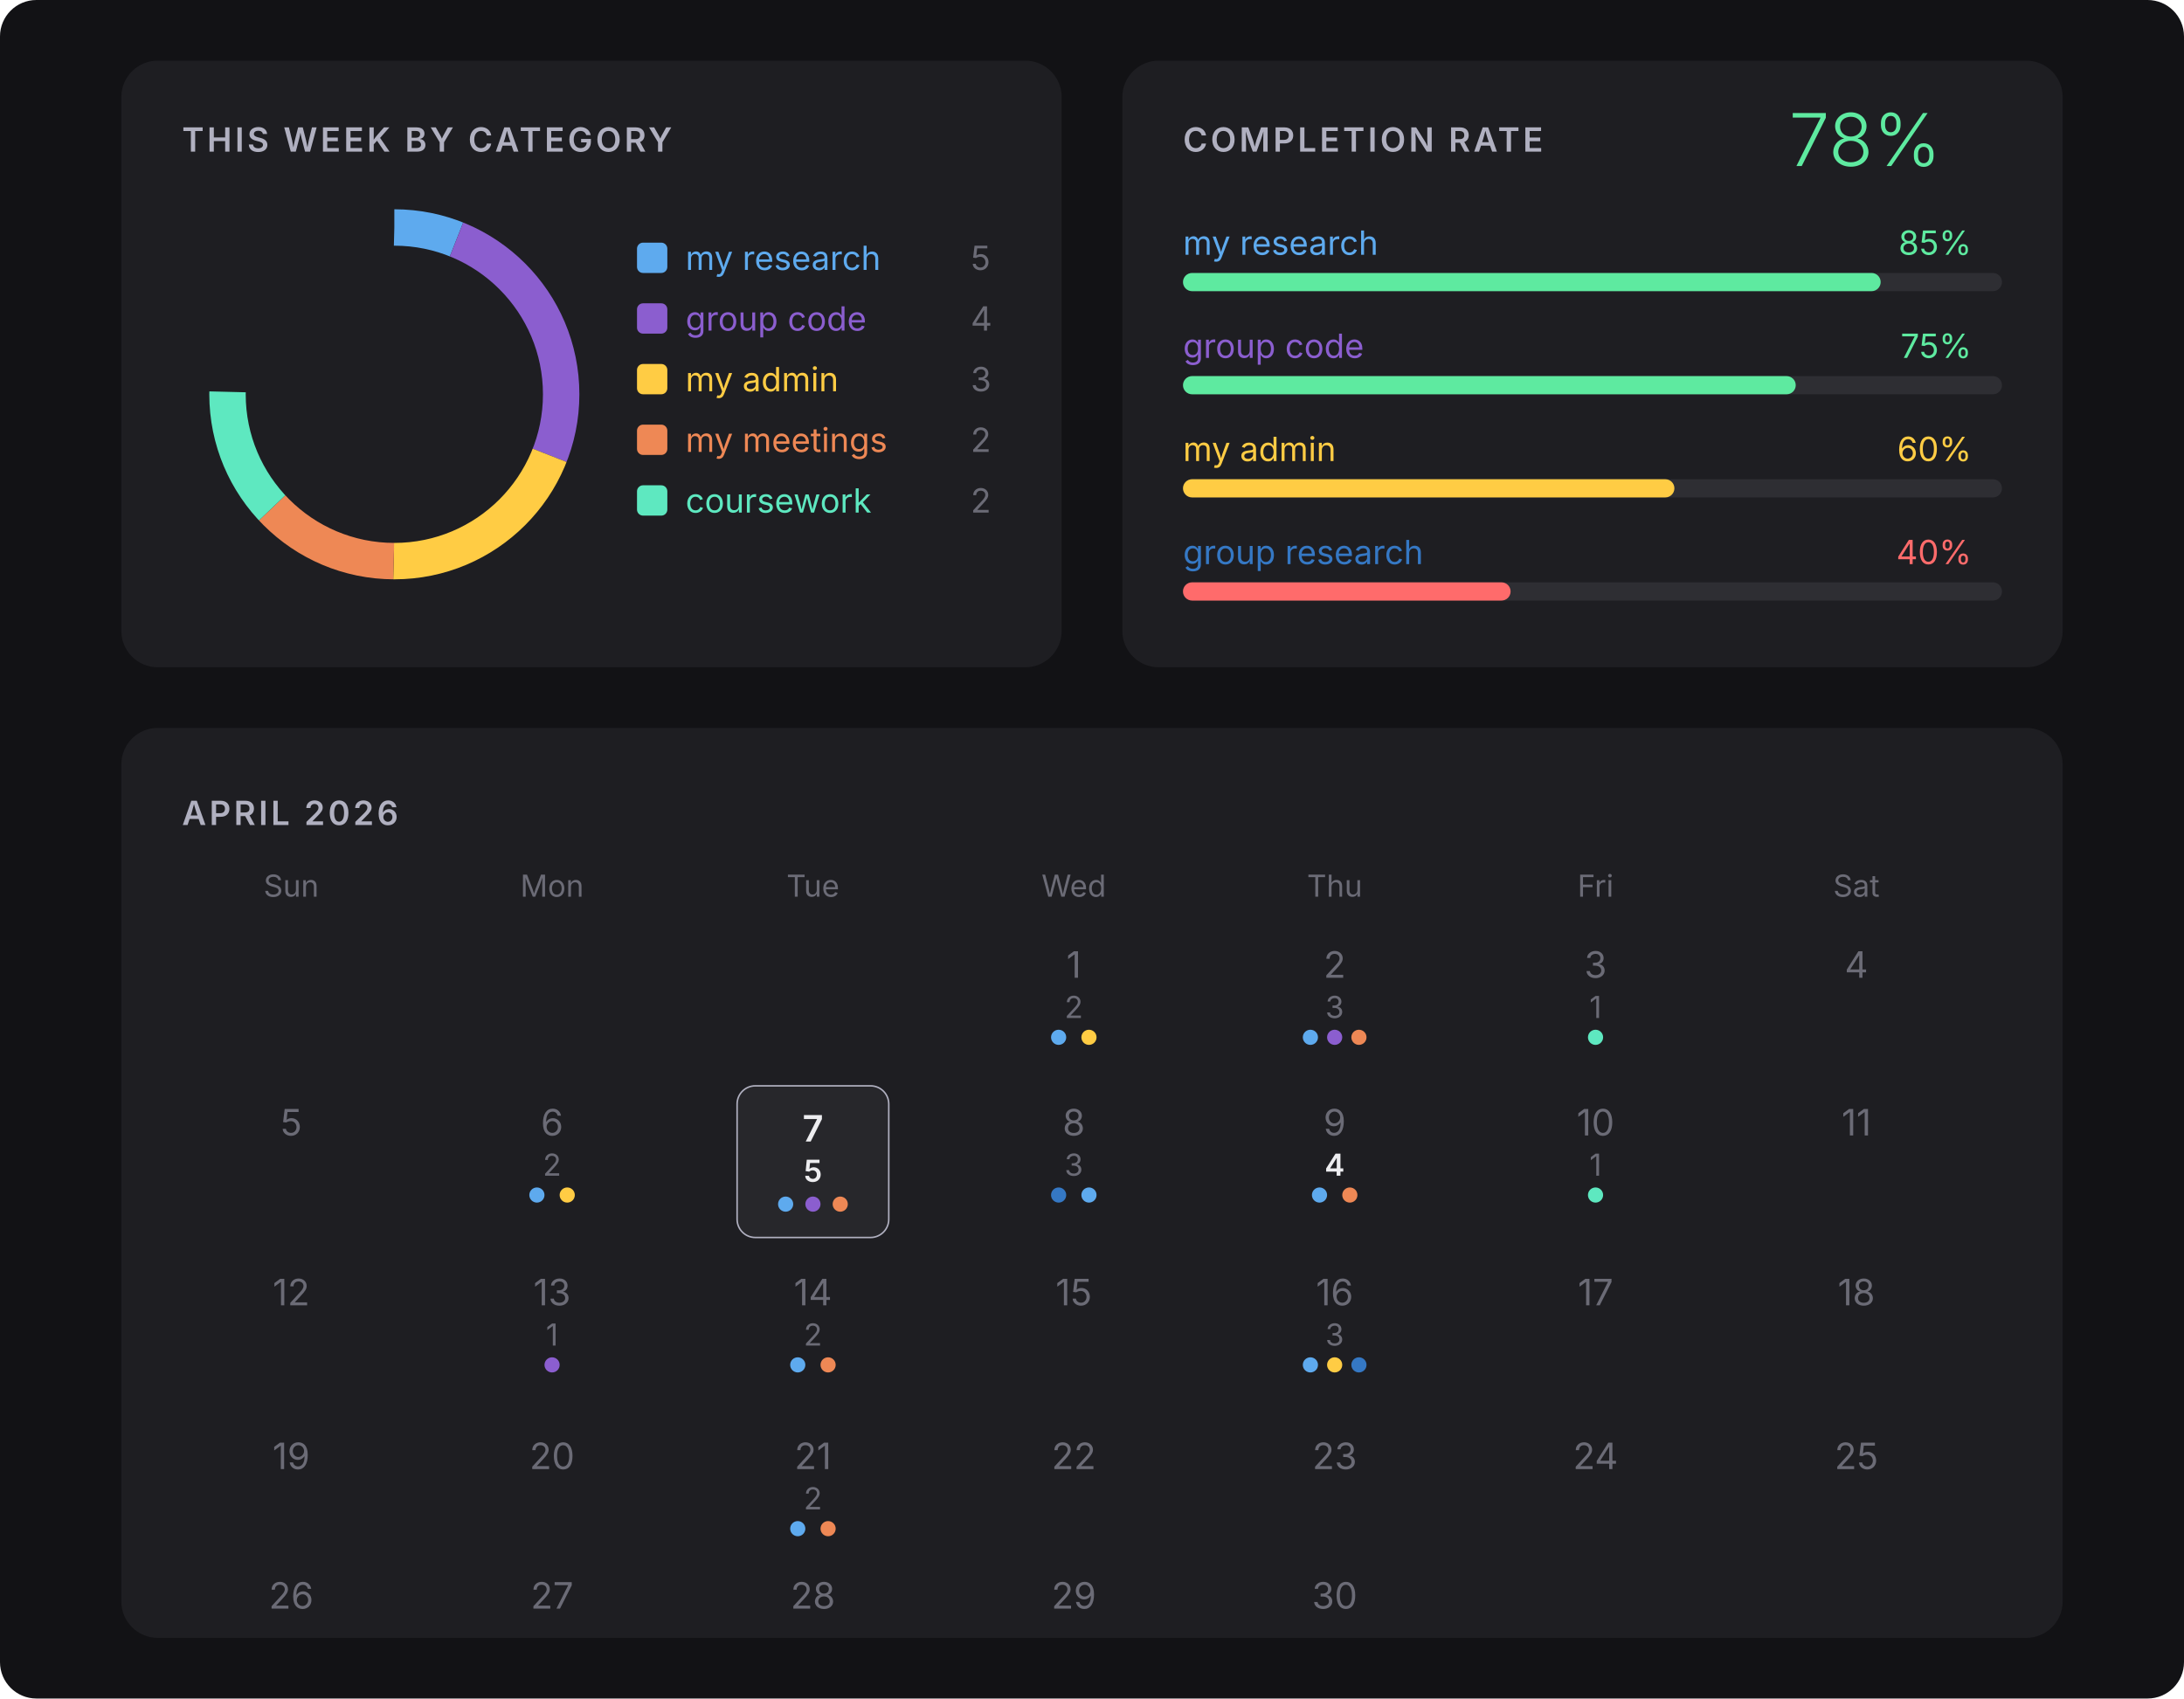
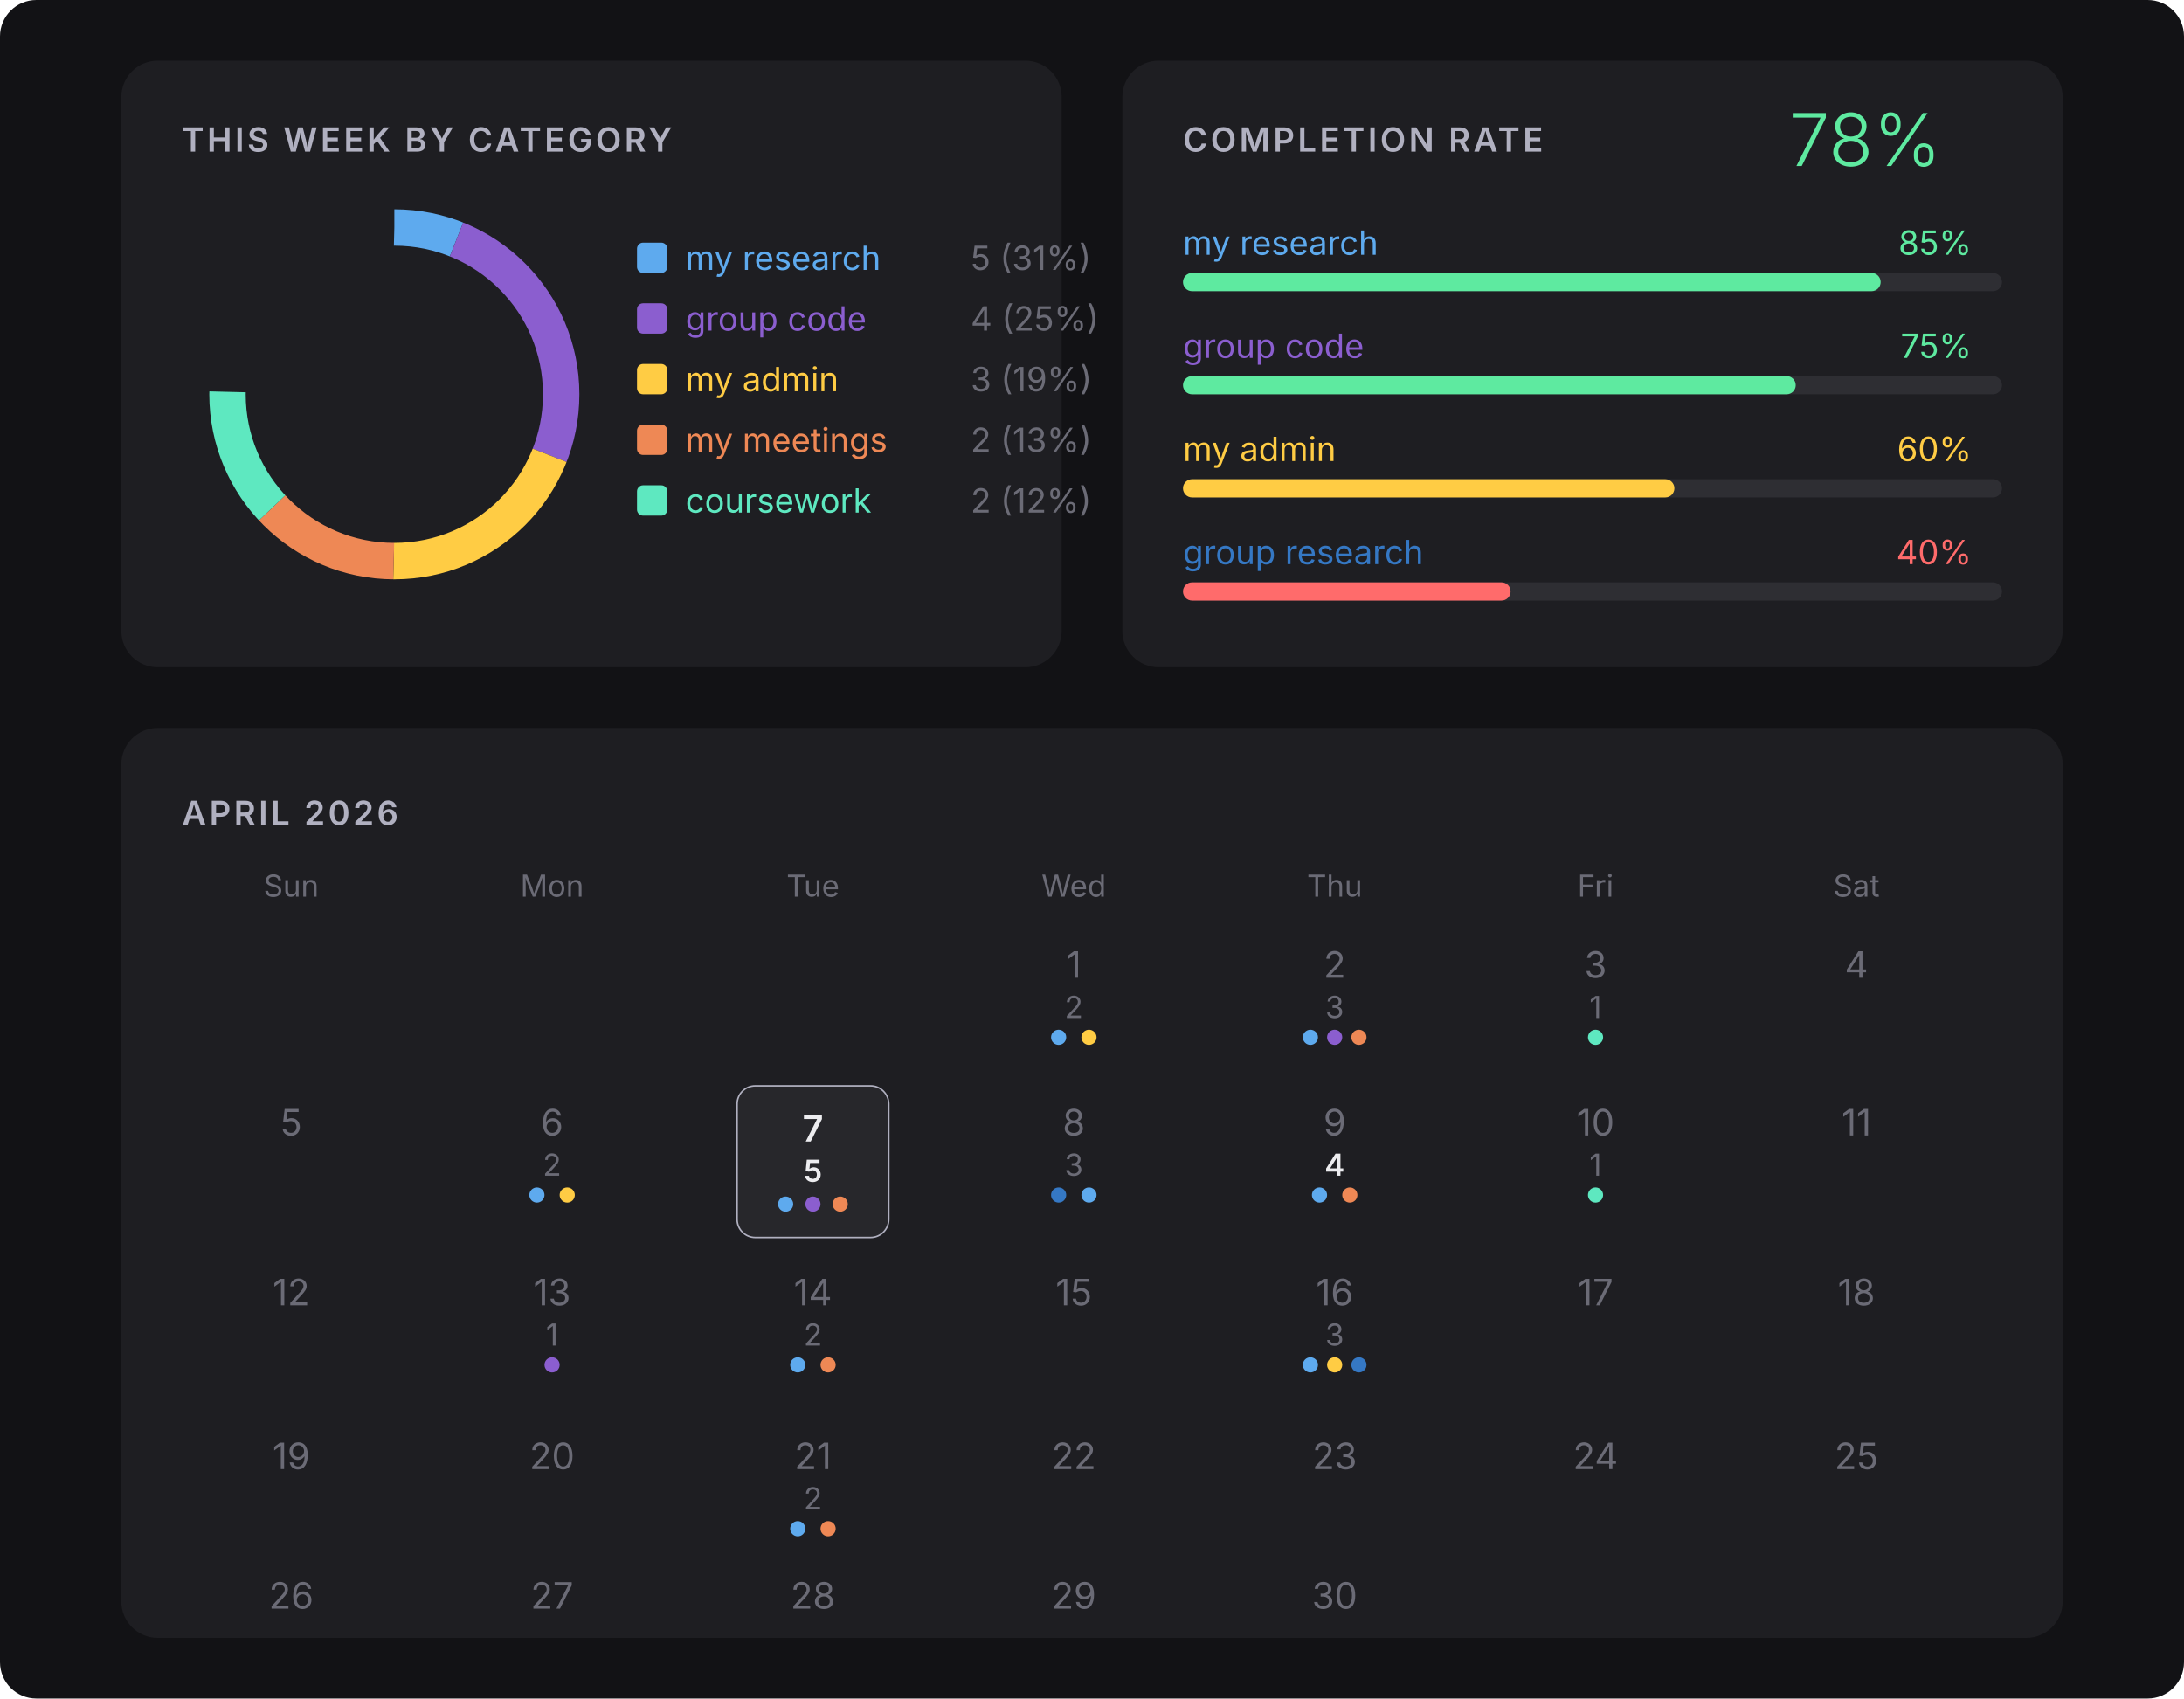
<svg xmlns="http://www.w3.org/2000/svg" width="720" height="560" viewBox="0 0 720 560">
  <defs>
    <style>
      text { font-family: -apple-system, 'Inter', sans-serif; dominant-baseline: central; }
    </style>
  </defs>
  <rect width="720" height="560" rx="12" fill="#121215" />
  <rect x="40" y="20" width="310" height="200" rx="12" fill="#1e1e22" />
  <text x="60" y="46" fill="#b0b0c0" font-size="11" font-weight="600" letter-spacing="1">THIS WEEK BY CATEGORY</text>
  <circle cx="130" cy="130" r="55" fill="none" stroke="#5eaaee" stroke-width="12" stroke-dasharray="107 346" stroke-dashoffset="86" transform="rotate(-90 130 130)" />
  <circle cx="130" cy="130" r="55" fill="none" stroke="#8b5ecf" stroke-width="12" stroke-dasharray="86 346" stroke-dashoffset="-21" transform="rotate(-90 130 130)" />
  <circle cx="130" cy="130" r="55" fill="none" stroke="#ffcc44" stroke-width="12" stroke-dasharray="66 346" stroke-dashoffset="-107" transform="rotate(-90 130 130)" />
  <circle cx="130" cy="130" r="55" fill="none" stroke="#ee8855" stroke-width="12" stroke-dasharray="45 346" stroke-dashoffset="-173" transform="rotate(-90 130 130)" />
  <circle cx="130" cy="130" r="55" fill="none" stroke="#5ee8c0" stroke-width="12" stroke-dasharray="42 346" stroke-dashoffset="-218" transform="rotate(-90 130 130)" />
  <rect x="210" y="80" width="10" height="10" rx="2" fill="#5eaaee" />
  <text x="226" y="85" fill="#5eaaee" font-size="11">my research</text>
-   <text x="320" y="85" fill="#6b6b76" font-size="11">5</text>
+   <text x="320" y="85" fill="#6b6b76" font-size="11">5 (31%)</text>
  <rect x="210" y="100" width="10" height="10" rx="2" fill="#8b5ecf" />
  <text x="226" y="105" fill="#8b5ecf" font-size="11">group code</text>
-   <text x="320" y="105" fill="#6b6b76" font-size="11">4</text>
+   <text x="320" y="105" fill="#6b6b76" font-size="11">4 (25%)</text>
  <rect x="210" y="120" width="10" height="10" rx="2" fill="#ffcc44" />
  <text x="226" y="125" fill="#ffcc44" font-size="11">my admin</text>
-   <text x="320" y="125" fill="#6b6b76" font-size="11">3</text>
+   <text x="320" y="125" fill="#6b6b76" font-size="11">3 (19%)</text>
  <rect x="210" y="140" width="10" height="10" rx="2" fill="#ee8855" />
  <text x="226" y="145" fill="#ee8855" font-size="11">my meetings</text>
-   <text x="320" y="145" fill="#6b6b76" font-size="11">2</text>
+   <text x="320" y="145" fill="#6b6b76" font-size="11">2 (13%)</text>
  <rect x="210" y="160" width="10" height="10" rx="2" fill="#5ee8c0" />
  <text x="226" y="165" fill="#5ee8c0" font-size="11">coursework</text>
-   <text x="320" y="165" fill="#6b6b76" font-size="11">2</text>
+   <text x="320" y="165" fill="#6b6b76" font-size="11">2 (12%)</text>
  <rect x="370" y="20" width="310" height="200" rx="12" fill="#1e1e22" />
  <text x="390" y="46" fill="#b0b0c0" font-size="11" font-weight="600" letter-spacing="1">COMPLETION RATE</text>
  <text x="640" y="46" fill="#5eeaa0" font-size="24" font-weight="300" text-anchor="end">78%</text>
  <text x="390" y="80" fill="#5eaaee" font-size="11">my research</text>
  <text x="650" y="80" fill="#5eeaa0" font-size="11" text-anchor="end">85%</text>
  <rect x="390" y="90" width="270" height="6" rx="3" fill="#2e2e33" />
  <rect x="390" y="90" width="230" height="6" rx="3" fill="#5eeaa0" />
  <text x="390" y="114" fill="#8b5ecf" font-size="11">group code</text>
  <text x="650" y="114" fill="#5eeaa0" font-size="11" text-anchor="end">75%</text>
  <rect x="390" y="124" width="270" height="6" rx="3" fill="#2e2e33" />
  <rect x="390" y="124" width="202" height="6" rx="3" fill="#5eeaa0" />
  <text x="390" y="148" fill="#ffcc44" font-size="11">my admin</text>
  <text x="650" y="148" fill="#ffcc44" font-size="11" text-anchor="end">60%</text>
  <rect x="390" y="158" width="270" height="6" rx="3" fill="#2e2e33" />
  <rect x="390" y="158" width="162" height="6" rx="3" fill="#ffcc44" />
  <text x="390" y="182" fill="#3578c4" font-size="11">group research</text>
  <text x="650" y="182" fill="#ff6b6b" font-size="11" text-anchor="end">40%</text>
  <rect x="390" y="192" width="270" height="6" rx="3" fill="#2e2e33" />
  <rect x="390" y="192" width="108" height="6" rx="3" fill="#ff6b6b" />
  <rect x="40" y="240" width="640" height="300" rx="12" fill="#1e1e22" />
  <text x="60" y="268" fill="#b0b0c0" font-size="11" font-weight="600" letter-spacing="1">APRIL 2026</text>
  <text x="96" y="292" fill="#6b6b76" font-size="10" text-anchor="middle">Sun</text>
  <text x="182" y="292" fill="#6b6b76" font-size="10" text-anchor="middle">Mon</text>
  <text x="268" y="292" fill="#6b6b76" font-size="10" text-anchor="middle">Tue</text>
  <text x="354" y="292" fill="#6b6b76" font-size="10" text-anchor="middle">Wed</text>
  <text x="440" y="292" fill="#6b6b76" font-size="10" text-anchor="middle">Thu</text>
  <text x="526" y="292" fill="#6b6b76" font-size="10" text-anchor="middle">Fri</text>
  <text x="612" y="292" fill="#6b6b76" font-size="10" text-anchor="middle">Sat</text>
  <text x="354" y="318" fill="#6b6b76" font-size="12" text-anchor="middle">1</text>
  <text x="354" y="332" fill="#6b6b76" font-size="10" text-anchor="middle">2</text>
  <circle cx="349" cy="342" r="2.5" fill="#5eaaee" />
  <circle cx="359" cy="342" r="2.5" fill="#ffcc44" />
  <text x="440" y="318" fill="#6b6b76" font-size="12" text-anchor="middle">2</text>
  <text x="440" y="332" fill="#6b6b76" font-size="10" text-anchor="middle">3</text>
  <circle cx="432" cy="342" r="2.5" fill="#5eaaee" />
  <circle cx="440" cy="342" r="2.5" fill="#8b5ecf" />
  <circle cx="448" cy="342" r="2.5" fill="#ee8855" />
  <text x="526" y="318" fill="#6b6b76" font-size="12" text-anchor="middle">3</text>
  <text x="526" y="332" fill="#6b6b76" font-size="10" text-anchor="middle">1</text>
  <circle cx="526" cy="342" r="2.5" fill="#5ee8c0" />
  <text x="612" y="318" fill="#6b6b76" font-size="12" text-anchor="middle">4</text>
  <text x="96" y="370" fill="#6b6b76" font-size="12" text-anchor="middle">5</text>
  <text x="182" y="370" fill="#6b6b76" font-size="12" text-anchor="middle">6</text>
  <text x="182" y="384" fill="#6b6b76" font-size="10" text-anchor="middle">2</text>
  <circle cx="177" cy="394" r="2.5" fill="#5eaaee" />
  <circle cx="187" cy="394" r="2.5" fill="#ffcc44" />
  <rect x="243" y="358" width="50" height="50" rx="6" fill="#27272b" stroke="#b0b0c0" stroke-width="0.5" />
  <text x="268" y="372" fill="#ededf0" font-size="12" font-weight="600" text-anchor="middle">7</text>
  <text x="268" y="386" fill="#ededf0" font-size="10" font-weight="600" text-anchor="middle">5</text>
  <circle cx="259" cy="397" r="2.5" fill="#5eaaee" />
  <circle cx="268" cy="397" r="2.5" fill="#8b5ecf" />
  <circle cx="277" cy="397" r="2.5" fill="#ee8855" />
  <text x="354" y="370" fill="#6b6b76" font-size="12" text-anchor="middle">8</text>
  <text x="354" y="384" fill="#6b6b76" font-size="10" text-anchor="middle">3</text>
  <circle cx="349" cy="394" r="2.5" fill="#3578c4" />
  <circle cx="359" cy="394" r="2.5" fill="#5eaaee" />
  <text x="440" y="370" fill="#6b6b76" font-size="12" text-anchor="middle">9</text>
  <text x="440" y="384" fill="#ededf0" font-size="10" font-weight="600" text-anchor="middle">4</text>
  <circle cx="435" cy="394" r="2.5" fill="#5eaaee" />
  <circle cx="445" cy="394" r="2.5" fill="#ee8855" />
  <text x="526" y="370" fill="#6b6b76" font-size="12" text-anchor="middle">10</text>
  <text x="526" y="384" fill="#6b6b76" font-size="10" text-anchor="middle">1</text>
  <circle cx="526" cy="394" r="2.5" fill="#5ee8c0" />
  <text x="612" y="370" fill="#6b6b76" font-size="12" text-anchor="middle">11</text>
  <text x="96" y="426" fill="#6b6b76" font-size="12" text-anchor="middle">12</text>
  <text x="182" y="426" fill="#6b6b76" font-size="12" text-anchor="middle">13</text>
  <text x="182" y="440" fill="#6b6b76" font-size="10" text-anchor="middle">1</text>
  <circle cx="182" cy="450" r="2.5" fill="#8b5ecf" />
  <text x="268" y="426" fill="#6b6b76" font-size="12" text-anchor="middle">14</text>
  <text x="268" y="440" fill="#6b6b76" font-size="10" text-anchor="middle">2</text>
  <circle cx="263" cy="450" r="2.5" fill="#5eaaee" />
  <circle cx="273" cy="450" r="2.5" fill="#ee8855" />
  <text x="354" y="426" fill="#6b6b76" font-size="12" text-anchor="middle">15</text>
  <text x="440" y="426" fill="#6b6b76" font-size="12" text-anchor="middle">16</text>
  <text x="440" y="440" fill="#6b6b76" font-size="10" text-anchor="middle">3</text>
  <circle cx="432" cy="450" r="2.5" fill="#5eaaee" />
  <circle cx="440" cy="450" r="2.5" fill="#ffcc44" />
  <circle cx="448" cy="450" r="2.5" fill="#3578c4" />
  <text x="526" y="426" fill="#6b6b76" font-size="12" text-anchor="middle">17</text>
  <text x="612" y="426" fill="#6b6b76" font-size="12" text-anchor="middle">18</text>
  <text x="96" y="480" fill="#6b6b76" font-size="12" text-anchor="middle">19</text>
  <text x="182" y="480" fill="#6b6b76" font-size="12" text-anchor="middle">20</text>
  <text x="268" y="480" fill="#6b6b76" font-size="12" text-anchor="middle">21</text>
  <text x="268" y="494" fill="#6b6b76" font-size="10" text-anchor="middle">2</text>
  <circle cx="263" cy="504" r="2.5" fill="#5eaaee" />
  <circle cx="273" cy="504" r="2.5" fill="#ee8855" />
  <text x="354" y="480" fill="#6b6b76" font-size="12" text-anchor="middle">22</text>
  <text x="440" y="480" fill="#6b6b76" font-size="12" text-anchor="middle">23</text>
  <text x="526" y="480" fill="#6b6b76" font-size="12" text-anchor="middle">24</text>
  <text x="612" y="480" fill="#6b6b76" font-size="12" text-anchor="middle">25</text>
  <text x="96" y="526" fill="#6b6b76" font-size="12" text-anchor="middle">26</text>
  <text x="182" y="526" fill="#6b6b76" font-size="12" text-anchor="middle">27</text>
  <text x="268" y="526" fill="#6b6b76" font-size="12" text-anchor="middle">28</text>
  <text x="354" y="526" fill="#6b6b76" font-size="12" text-anchor="middle">29</text>
  <text x="440" y="526" fill="#6b6b76" font-size="12" text-anchor="middle">30</text>
</svg>
